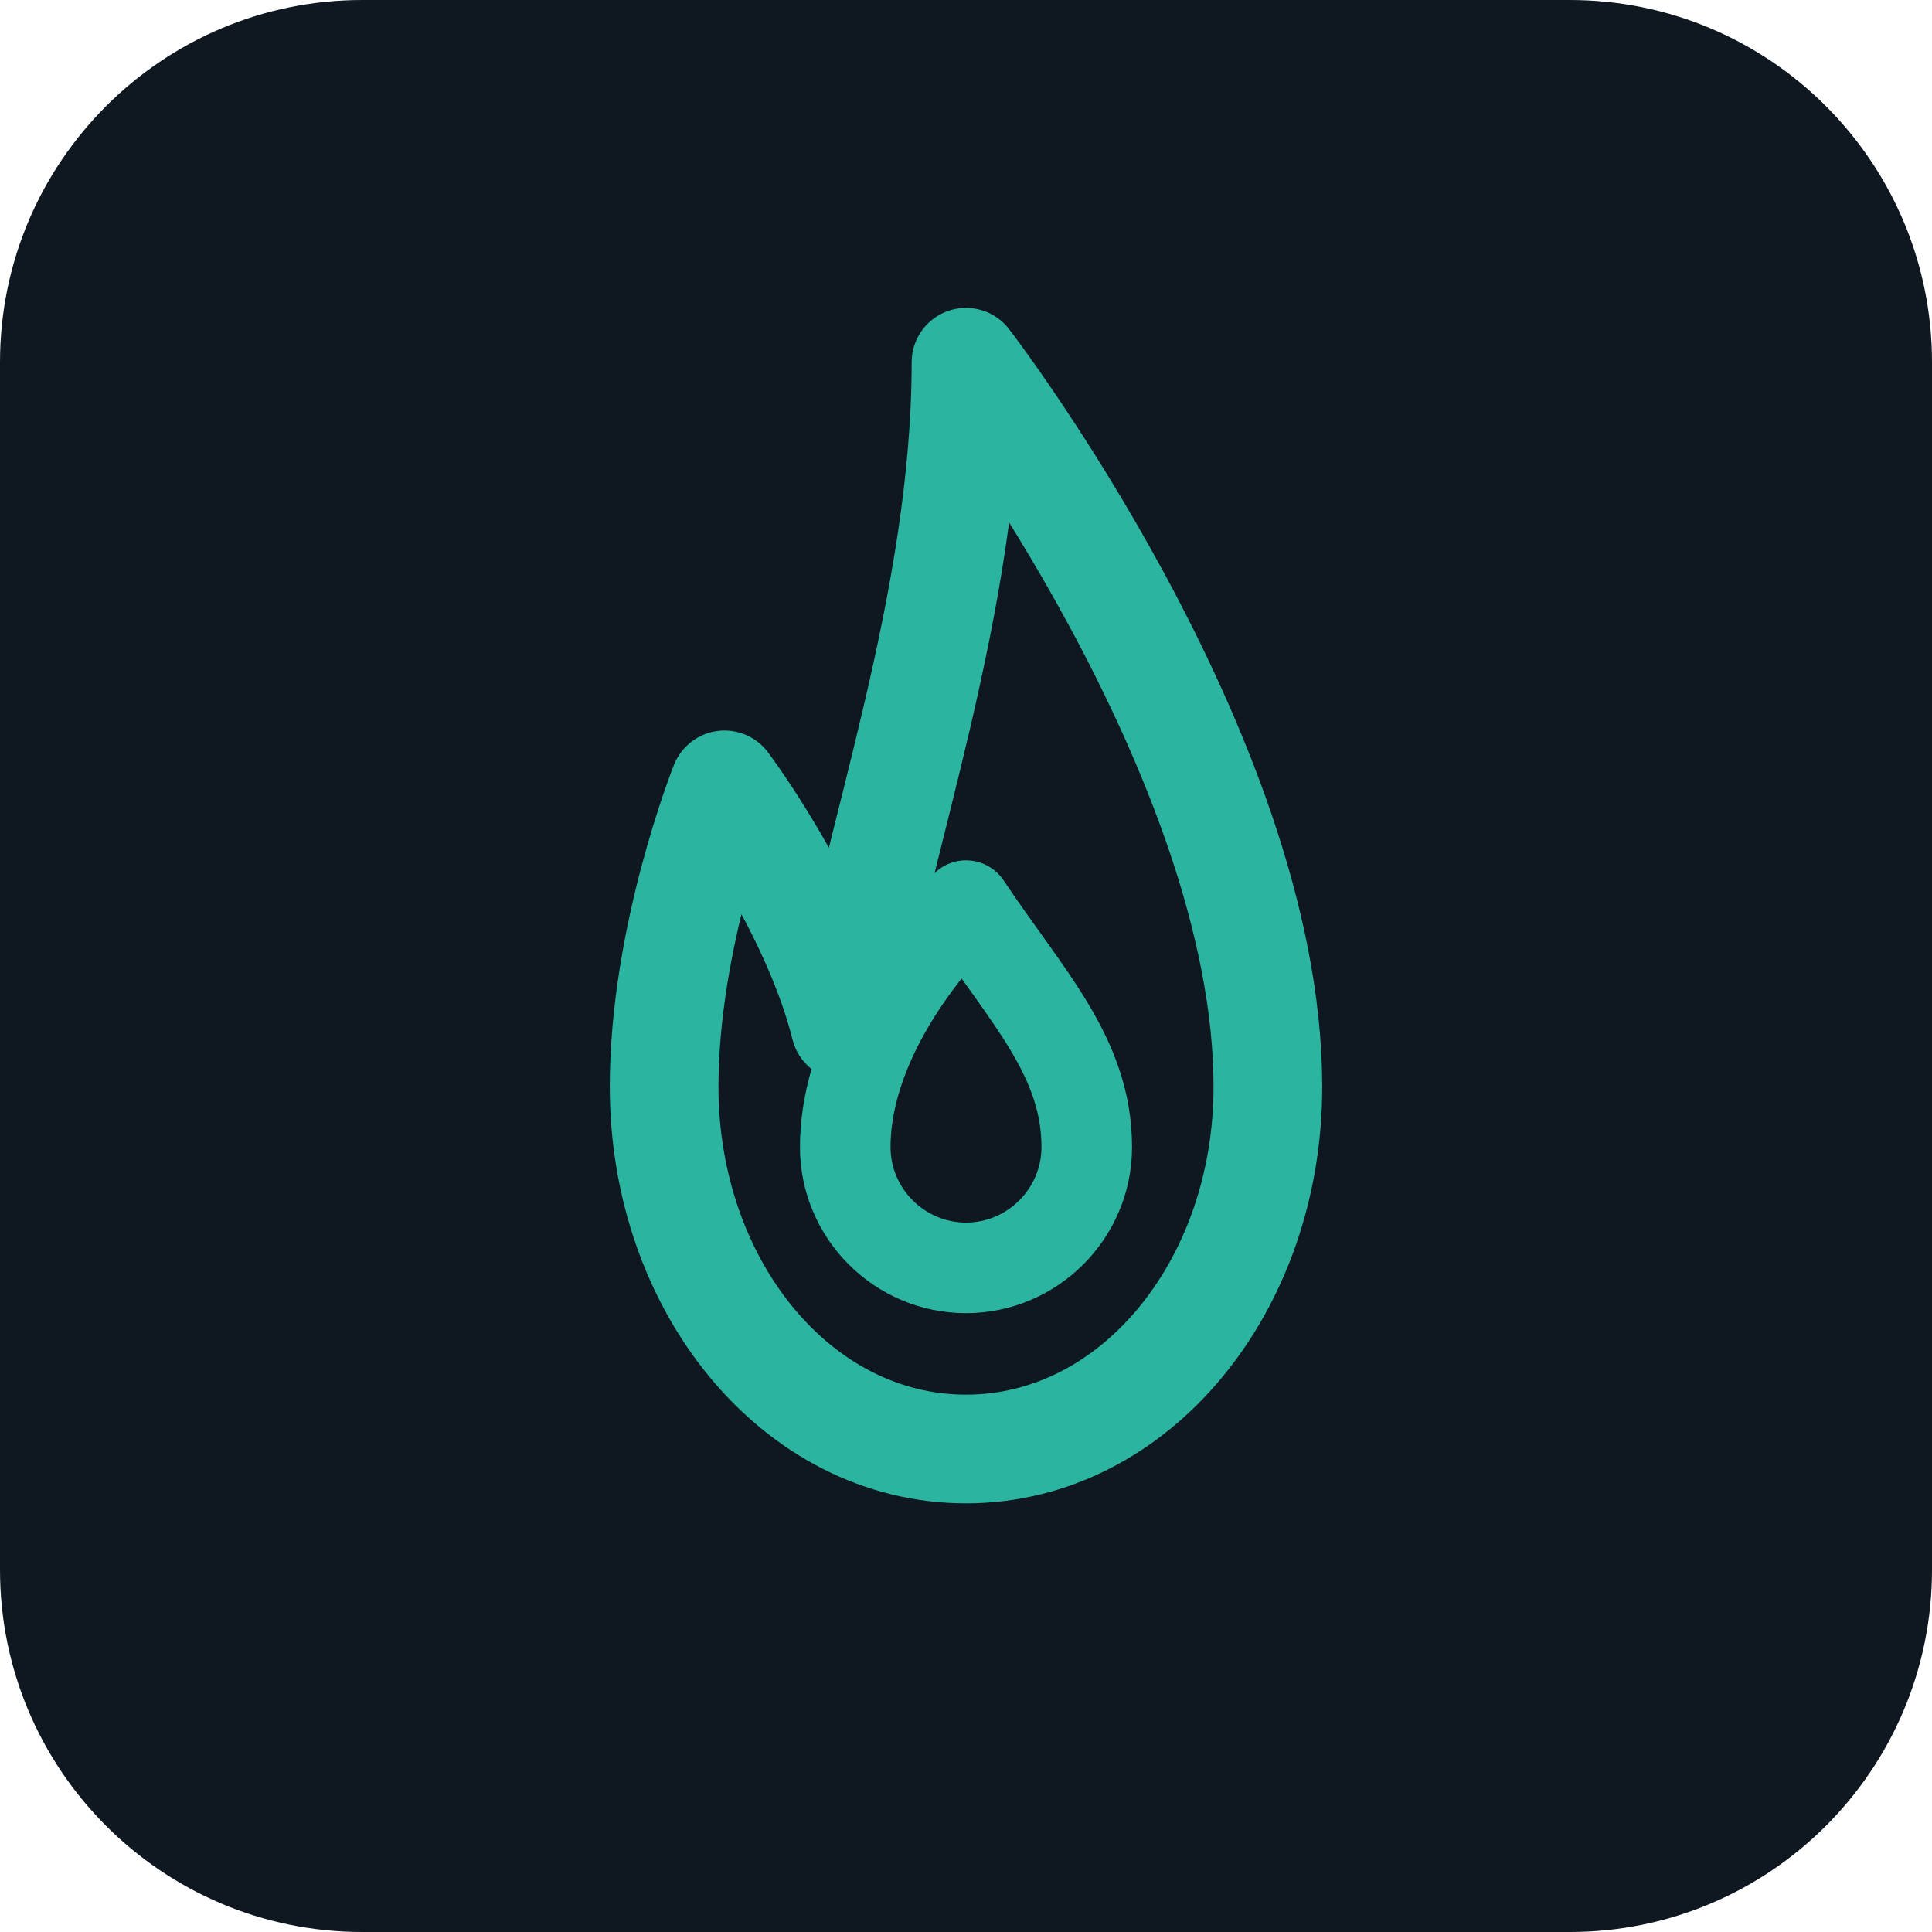
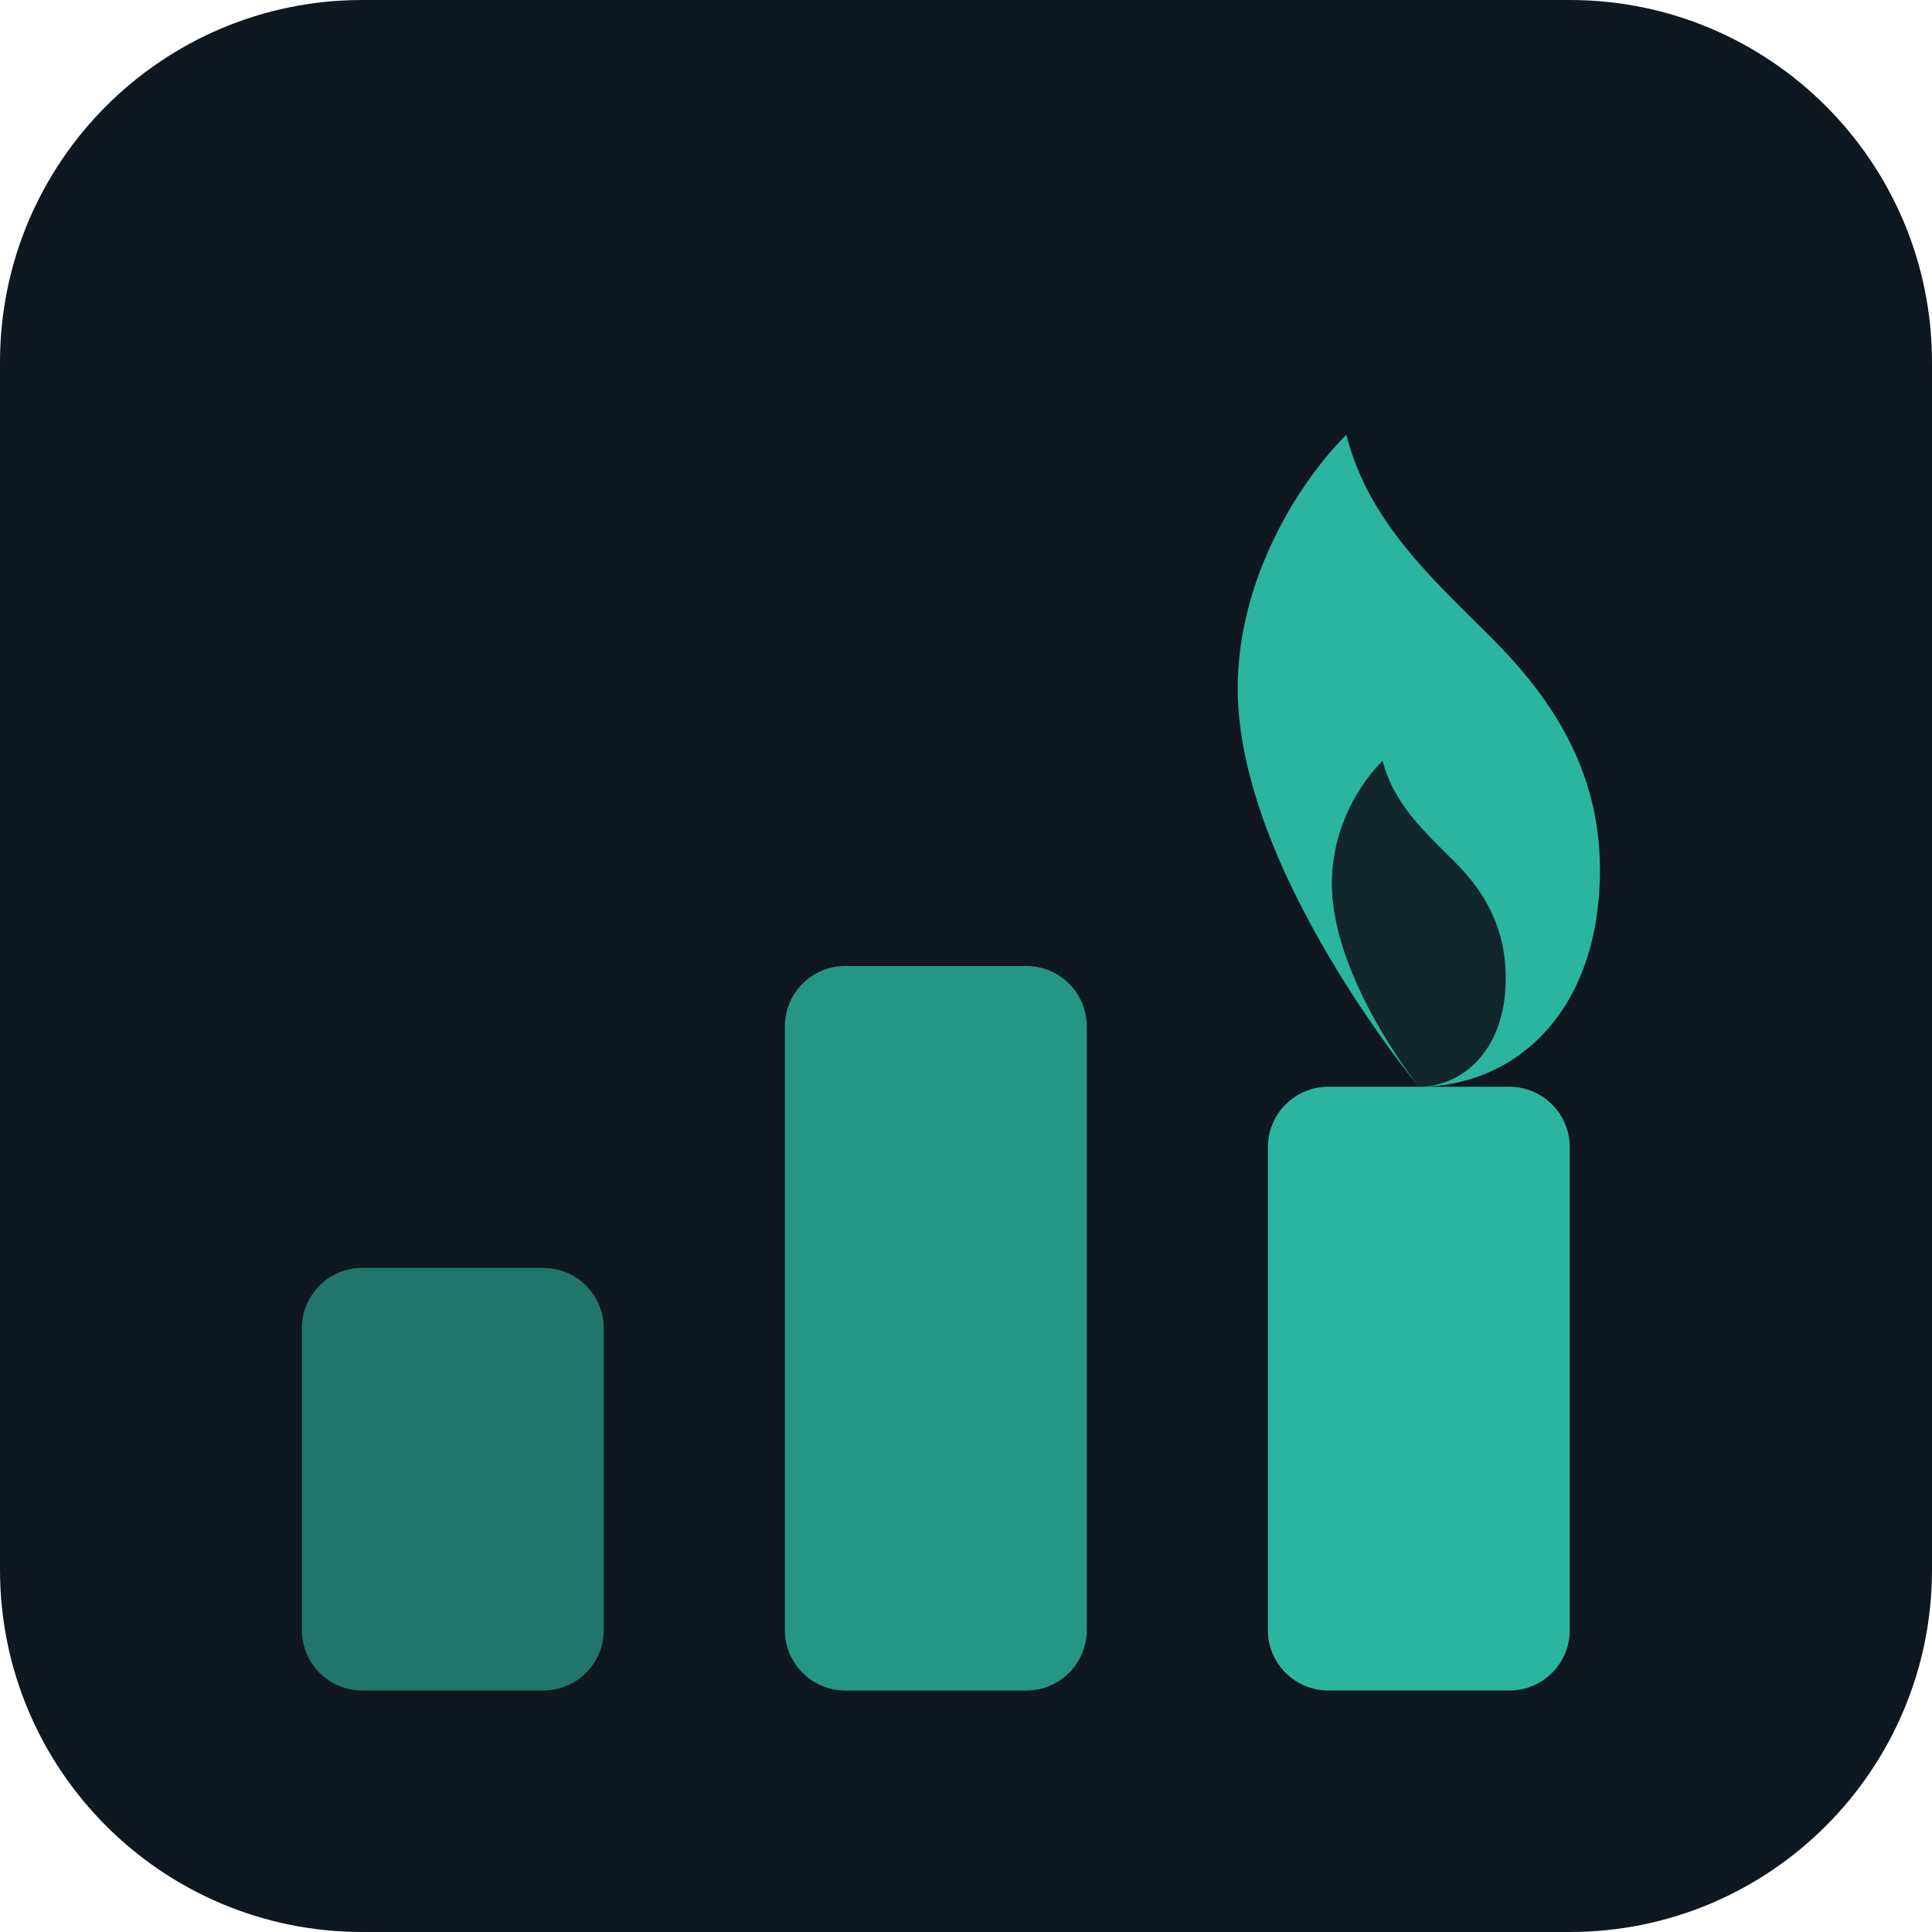
<svg xmlns="http://www.w3.org/2000/svg" width="32" height="32" viewBox="0 0 32 32" fill="none">
  <rect width="32" height="32" rx="6" fill="#0f1720" />
-   <path d="M16 6C16 6 21 12.5 21 18C21 21.3 18.8 24 16 24C13.2 24 11 21.3 11 18C11 15.5 12 13 12 13C12 13 13.5 15 14 17C14.5 14 16 10 16 6Z" stroke="#2bb5a0" stroke-width="1.8" stroke-linecap="round" stroke-linejoin="round" />
-   <path d="M14 19C14 17.5 15 16 16 15C17 16.5 18 17.5 18 19C18 20.1 17.1 21 16 21C14.9 21 14 20.1 14 19Z" stroke="#2bb5a0" stroke-width="1.5" stroke-linecap="round" stroke-linejoin="round" />
+   <rect x="5" y="21" width="5" height="7" rx="1" fill="#2bb5a0" opacity="0.6" />
+   <rect x="13" y="16" width="5" height="12" rx="1" fill="#2bb5a0" opacity="0.8" />
+   <rect x="21" y="18" width="5" height="10" rx="1" fill="#2bb5a0" />
+   <path d="M23.5 18c0 0-3-3.6-3-6.6c0-1.8 1-3.4 1.8-4.2c0.36 1.44 1.44 2.4 2.4 3.36c0.96 0.96 1.8 2.16 1.8 3.84c0 2.4-1.44 3.6-3 3.6z" fill="#2bb5a0" />
+   <path d="M23.5 18c0 0-1.44-1.8-1.44-3.36c0-0.96 0.48-1.68 0.84-2.04c0.18 0.72 0.72 1.2 1.2 1.68c0.48 0.48 0.84 1.08 0.84 1.92c0 1.2-0.72 1.8-1.44 1.8z" fill="#0f1720" opacity="0.9" />
</svg>
